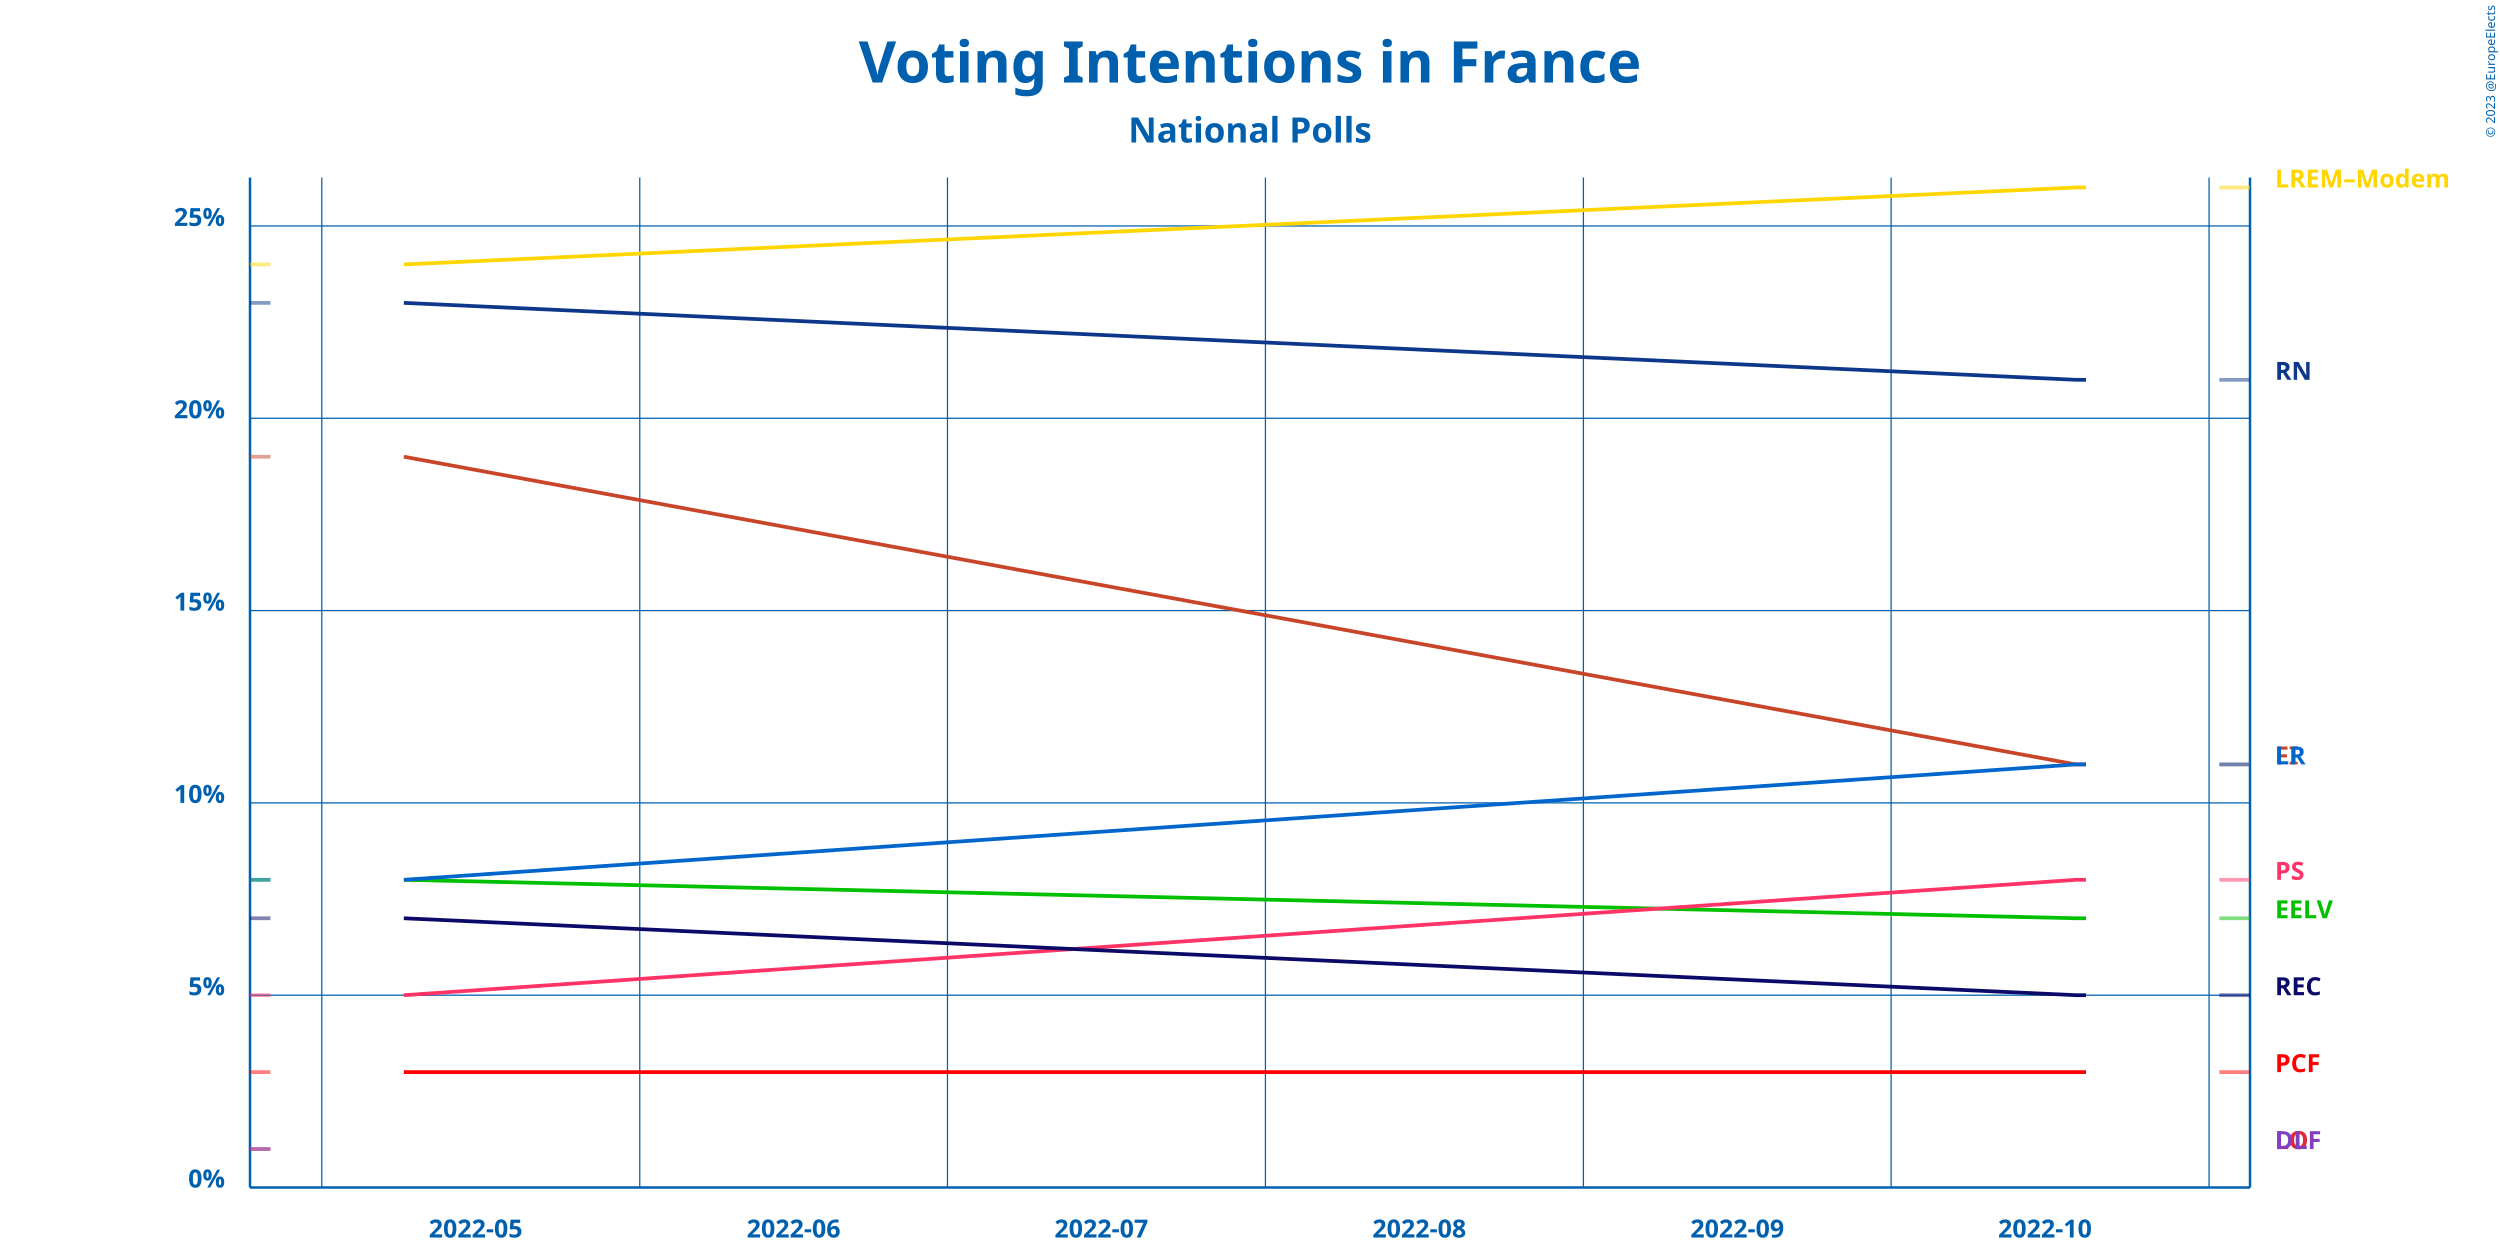
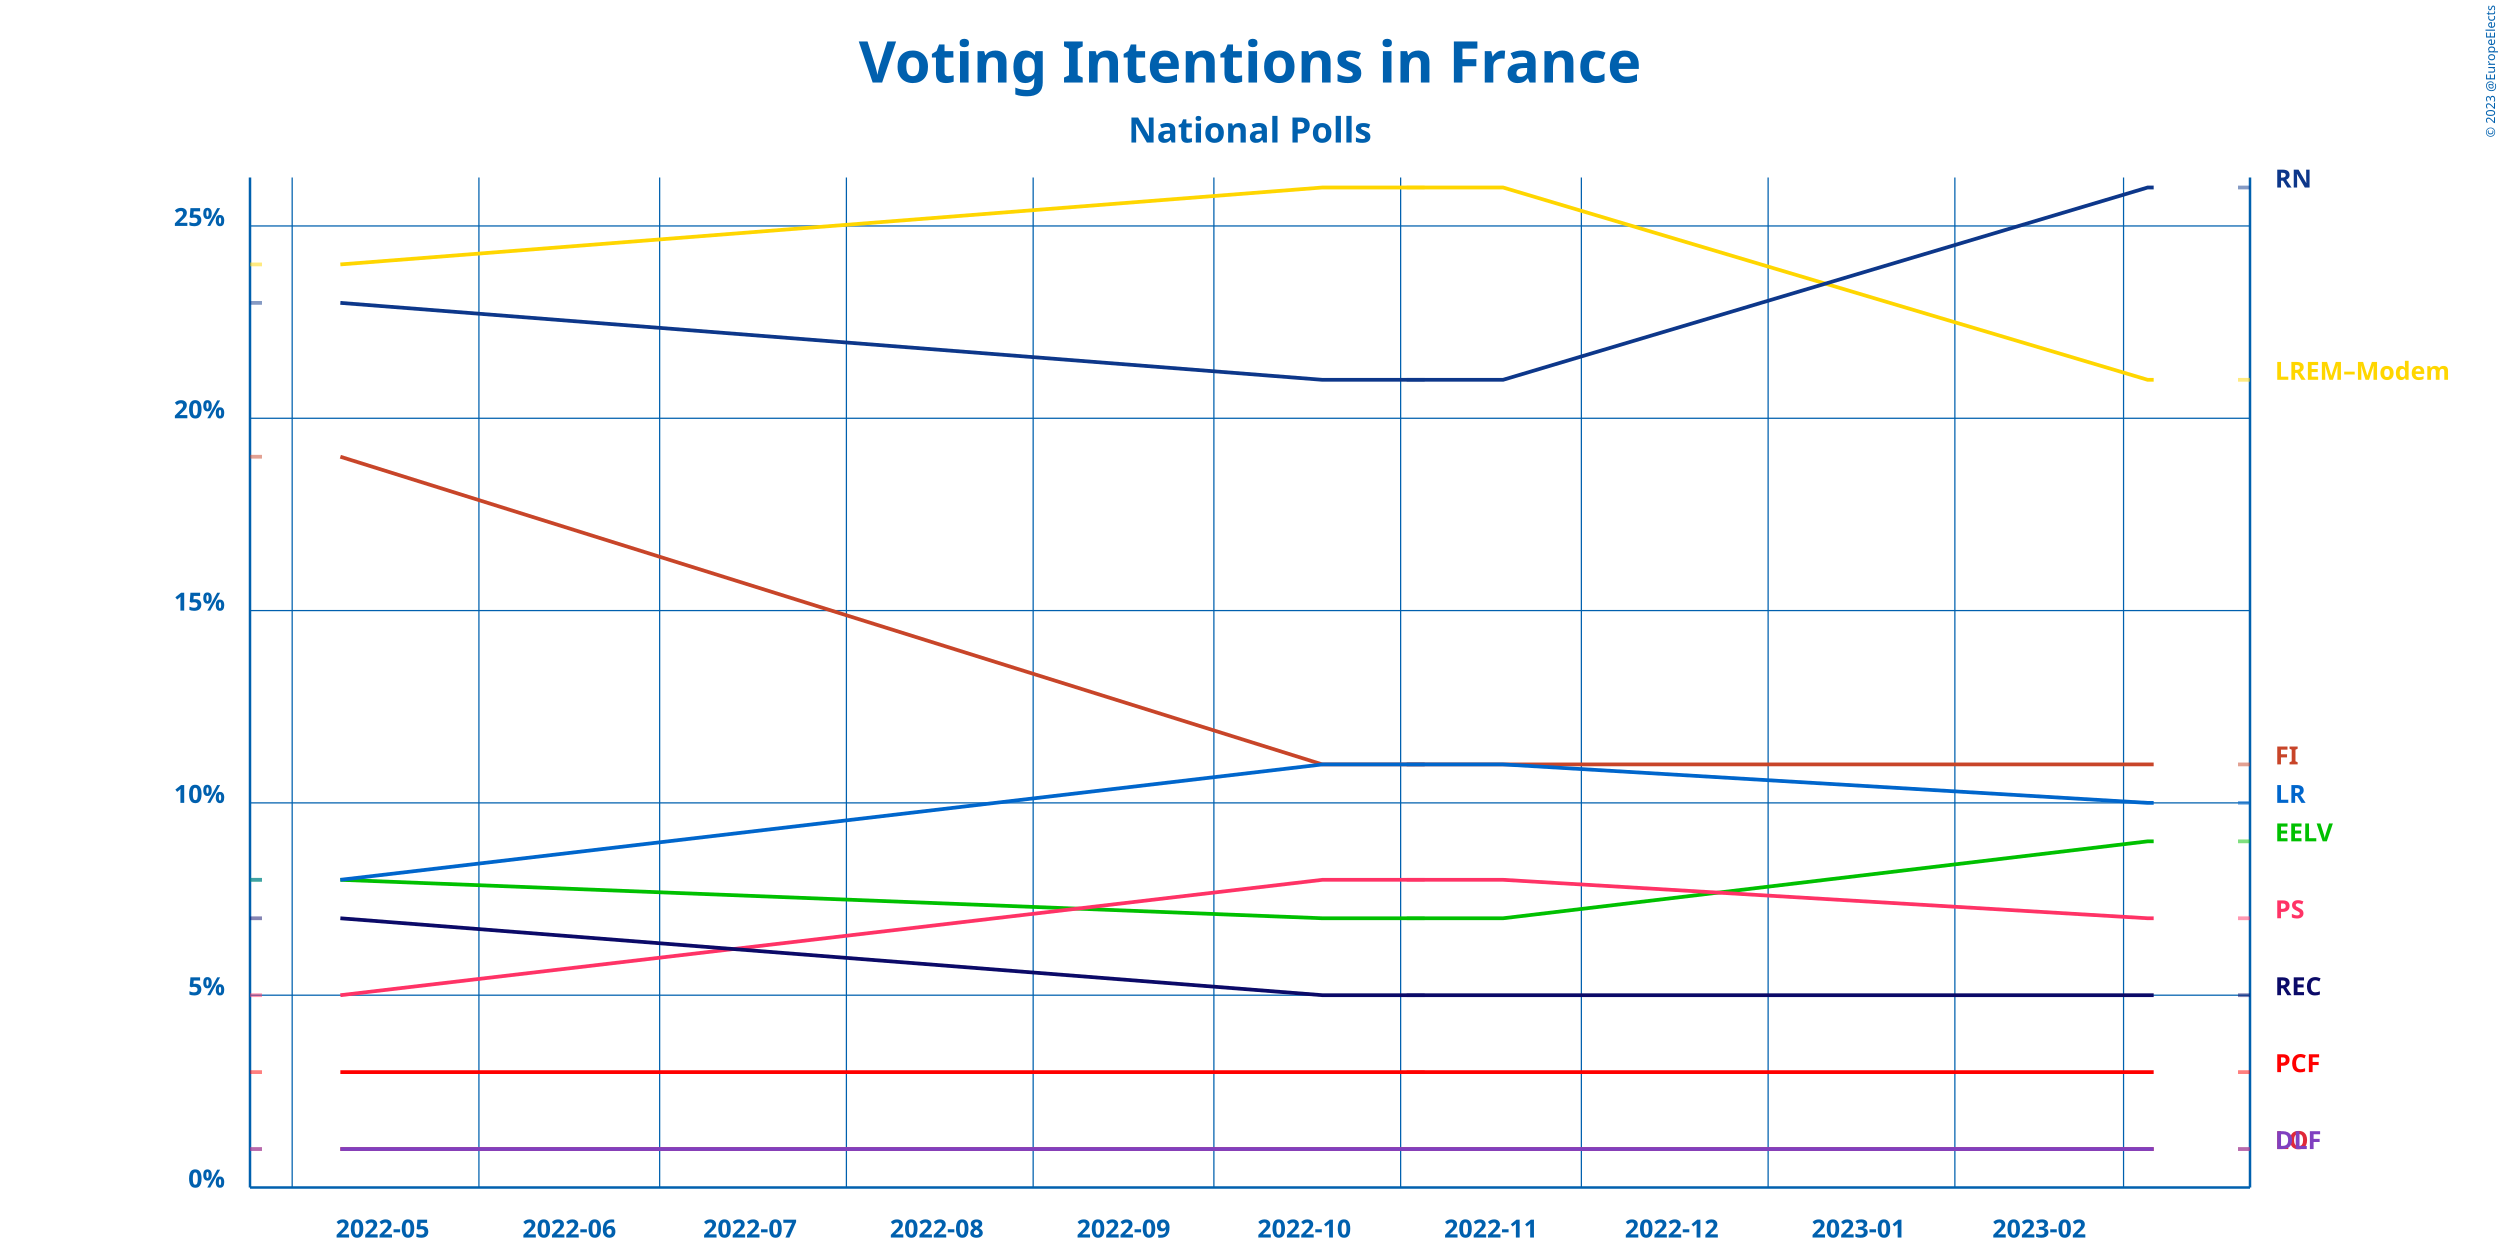
<svg height="1000" width="2000">
  <rect fill="#FFFFFF" height="1000" stroke="none" width="2000" x="0" y="0" />
  <text fill="#0060AE" font-family="'Advent Pro'" font-size="46px" font-style="normal" font-weight="bold" text-align="center" text-anchor="middle" x="1000" y="66">Voting Intentions in France</text>
  <text fill="#0060AE" font-family="'Advent Pro'" font-size="28px" font-style="normal" font-weight="bold" text-align="center" text-anchor="middle" x="1000" y="114">National Polls</text>
  <text fill="#0060AE" font-family="'Advent Pro'" font-size="10px" font-style="normal" font-weight="normal" text-align="center" text-anchor="end" transform="rotate(270)" x="-4" y="1996">© 2023 @EuropeElects</text>
  <g>
    <g>
      <line stroke="#0060AE" stroke-width="2" x1="200.0" x2="1800.0" y1="950.0" y2="950.0" />
      <text fill="#0060AE" font-family="'Advent Pro'" font-size="20px" font-style="normal" font-weight="bold" text-align="center" text-anchor="end" x="180.0" y="950.0">0%</text>
      <line stroke="#0060AE" stroke-width="2" x1="200.0" x2="200.0" y1="950.0" y2="142.0" />
      <line stroke="#0060AE" stroke-width="2" x1="1800.0" x2="1800.0" y1="950.0" y2="142.0" />
-       <line stroke="#0060AE" stroke-width="1" x1="257.439" x2="257.439" y1="950.0" y2="142.0" />
-       <text fill="#0060AE" font-family="'Advent Pro'" font-size="20px" font-style="normal" font-weight="bold" text-align="center" text-anchor="middle" x="380.522" y="990.0">2022-05</text>
-       <line stroke="#0060AE" stroke-width="1" x1="511.811" x2="511.811" y1="950.0" y2="142.0" />
-       <text fill="#0060AE" font-family="'Advent Pro'" font-size="20px" font-style="normal" font-weight="bold" text-align="center" text-anchor="middle" x="634.894" y="990.0">2022-06</text>
-       <line stroke="#0060AE" stroke-width="1" x1="757.977" x2="757.977" y1="950.0" y2="142.0" />
-       <text fill="#0060AE" font-family="'Advent Pro'" font-size="20px" font-style="normal" font-weight="bold" text-align="center" text-anchor="middle" x="881.061" y="990.0">2022-07</text>
-       <line stroke="#0060AE" stroke-width="1" x1="1012.349" x2="1012.349" y1="950.0" y2="142.0" />
-       <text fill="#0060AE" font-family="'Advent Pro'" font-size="20px" font-style="normal" font-weight="bold" text-align="center" text-anchor="middle" x="1135.433" y="990.0">2022-08</text>
-       <line stroke="#0060AE" stroke-width="1" x1="1266.721" x2="1266.721" y1="950.0" y2="142.0" />
-       <text fill="#0060AE" font-family="'Advent Pro'" font-size="20px" font-style="normal" font-weight="bold" text-align="center" text-anchor="middle" x="1389.805" y="990.0">2022-09</text>
-       <line stroke="#0060AE" stroke-width="1" x1="1512.888" x2="1512.888" y1="950.0" y2="142.0" />
-       <text fill="#0060AE" font-family="'Advent Pro'" font-size="20px" font-style="normal" font-weight="bold" text-align="center" text-anchor="middle" x="1635.971" y="990.0">2022-10</text>
-       <line stroke="#0060AE" stroke-width="1" x1="1767.26" x2="1767.26" y1="950.0" y2="142.0" />
+       <line stroke="#0060AE" stroke-width="1" x1="233.736" x2="233.736" y1="950.0" y2="142.0" />
+       <text fill="#0060AE" font-family="'Advent Pro'" font-size="20px" font-style="normal" font-weight="bold" text-align="center" text-anchor="middle" x="306.027" y="990.0">2022-05</text>
+       <line stroke="#0060AE" stroke-width="1" x1="383.138" x2="383.138" y1="950.0" y2="142.0" />
+       <text fill="#0060AE" font-family="'Advent Pro'" font-size="20px" font-style="normal" font-weight="bold" text-align="center" text-anchor="middle" x="455.429" y="990.0">2022-06</text>
+       <line stroke="#0060AE" stroke-width="1" x1="527.721" x2="527.721" y1="950.0" y2="142.0" />
+       <text fill="#0060AE" font-family="'Advent Pro'" font-size="20px" font-style="normal" font-weight="bold" text-align="center" text-anchor="middle" x="600.012" y="990.0">2022-07</text>
+       <line stroke="#0060AE" stroke-width="1" x1="677.123" x2="677.123" y1="950.0" y2="142.0" />
+       <text fill="#0060AE" font-family="'Advent Pro'" font-size="20px" font-style="normal" font-weight="bold" text-align="center" text-anchor="middle" x="749.414" y="990.0">2022-08</text>
+       <line stroke="#0060AE" stroke-width="1" x1="826.525" x2="826.525" y1="950.0" y2="142.0" />
+       <text fill="#0060AE" font-family="'Advent Pro'" font-size="20px" font-style="normal" font-weight="bold" text-align="center" text-anchor="middle" x="898.816" y="990.0">2022-09</text>
+       <line stroke="#0060AE" stroke-width="1" x1="971.108" x2="971.108" y1="950.0" y2="142.0" />
+       <text fill="#0060AE" font-family="'Advent Pro'" font-size="20px" font-style="normal" font-weight="bold" text-align="center" text-anchor="middle" x="1043.399" y="990.0">2022-10</text>
+       <line stroke="#0060AE" stroke-width="1" x1="1120.51" x2="1120.51" y1="950.0" y2="142.0" />
+       <text fill="#0060AE" font-family="'Advent Pro'" font-size="20px" font-style="normal" font-weight="bold" text-align="center" text-anchor="middle" x="1192.801" y="990.0">2022-11</text>
+       <line stroke="#0060AE" stroke-width="1" x1="1265.092" x2="1265.092" y1="950.0" y2="142.0" />
+       <text fill="#0060AE" font-family="'Advent Pro'" font-size="20px" font-style="normal" font-weight="bold" text-align="center" text-anchor="middle" x="1337.384" y="990.0">2022-12</text>
+       <line stroke="#0060AE" stroke-width="1" x1="1414.494" x2="1414.494" y1="950.0" y2="142.0" />
+       <text fill="#0060AE" font-family="'Advent Pro'" font-size="20px" font-style="normal" font-weight="bold" text-align="center" text-anchor="middle" x="1486.786" y="990.0">2023-01</text>
+       <line stroke="#0060AE" stroke-width="1" x1="1563.897" x2="1563.897" y1="950.0" y2="142.0" />
+       <text fill="#0060AE" font-family="'Advent Pro'" font-size="20px" font-style="normal" font-weight="bold" text-align="center" text-anchor="middle" x="1631.368" y="990.0">2023-02</text>
+       <line stroke="#0060AE" stroke-width="1" x1="1698.84" x2="1698.84" y1="950.0" y2="142.0" />
      <line stroke="#0060AE" stroke-width="1" x1="200.0" x2="1800.0" y1="796.154" y2="796.154" />
      <text fill="#0060AE" font-family="'Advent Pro'" font-size="20px" font-style="normal" font-weight="bold" text-align="center" text-anchor="end" x="180.0" y="796.154">5%</text>
      <line stroke="#0060AE" stroke-width="1" x1="200.0" x2="1800.0" y1="642.308" y2="642.308" />
      <text fill="#0060AE" font-family="'Advent Pro'" font-size="20px" font-style="normal" font-weight="bold" text-align="center" text-anchor="end" x="180.0" y="642.308">10%</text>
      <line stroke="#0060AE" stroke-width="1" x1="200.0" x2="1800.0" y1="488.462" y2="488.462" />
      <text fill="#0060AE" font-family="'Advent Pro'" font-size="20px" font-style="normal" font-weight="bold" text-align="center" text-anchor="end" x="180.0" y="488.462">15%</text>
      <line stroke="#0060AE" stroke-width="1" x1="200.0" x2="1800.0" y1="334.615" y2="334.615" />
      <text fill="#0060AE" font-family="'Advent Pro'" font-size="20px" font-style="normal" font-weight="bold" text-align="center" text-anchor="end" x="180.0" y="334.615">20%</text>
      <line stroke="#0060AE" stroke-width="1" x1="200.0" x2="1800.0" y1="180.769" y2="180.769" />
      <text fill="#0060AE" font-family="'Advent Pro'" font-size="20px" font-style="normal" font-weight="bold" text-align="center" text-anchor="end" x="180.0" y="180.769">25%</text>
    </g>
    <g>
-       <line stroke="#FF0000" stroke-opacity="0.5" stroke-width="3" x1="1775.465" x2="1800.0" y1="857.692" y2="857.692" />
-       <line stroke="#C84529" stroke-opacity="0.5" stroke-width="3" x1="1775.465" x2="1800.0" y1="611.538" y2="611.538" />
-       <line stroke="#00C000" stroke-opacity="0.5" stroke-width="3" x1="1775.465" x2="1800.0" y1="734.615" y2="734.615" />
-       <line stroke="#FF3366" stroke-opacity="0.5" stroke-width="3" x1="1775.465" x2="1800.0" y1="703.846" y2="703.846" />
-       <line stroke="#FFD600" stroke-opacity="0.5" stroke-width="3" x1="1775.465" x2="1800.0" y1="150.0" y2="150.0" />
-       <line stroke="#0066CC" stroke-opacity="0.5" stroke-width="3" x1="1775.465" x2="1800.0" y1="611.538" y2="611.538" />
-       <line stroke="#0D378A" stroke-opacity="0.5" stroke-width="3" x1="1775.465" x2="1800.0" y1="303.846" y2="303.846" />
-       <line stroke="#0B0A68" stroke-opacity="0.5" stroke-width="3" x1="1775.465" x2="1800.0" y1="796.154" y2="796.154" />
-       <line stroke="#E02839" stroke-opacity="0.5" stroke-width="3" x1="200.0" x2="216.329" y1="919.231" y2="919.231" />
-       <line stroke="#FF0000" stroke-opacity="0.5" stroke-width="3" x1="200.0" x2="216.329" y1="857.692" y2="857.692" />
-       <line stroke="#C84529" stroke-opacity="0.5" stroke-width="3" x1="200.0" x2="216.329" y1="365.385" y2="365.385" />
-       <line stroke="#00C000" stroke-opacity="0.5" stroke-width="3" x1="200.0" x2="216.329" y1="703.846" y2="703.846" />
-       <line stroke="#FF3366" stroke-opacity="0.5" stroke-width="3" x1="200.0" x2="216.329" y1="796.154" y2="796.154" />
-       <line stroke="#FFD600" stroke-opacity="0.5" stroke-width="3" x1="200.0" x2="216.329" y1="211.538" y2="211.538" />
-       <line stroke="#0066CC" stroke-opacity="0.5" stroke-width="3" x1="200.0" x2="216.329" y1="703.846" y2="703.846" />
-       <line stroke="#8040C0" stroke-opacity="0.5" stroke-width="3" x1="200.0" x2="216.329" y1="919.231" y2="919.231" />
-       <line stroke="#0D378A" stroke-opacity="0.5" stroke-width="3" x1="200.0" x2="216.329" y1="242.308" y2="242.308" />
-       <line stroke="#0B0A68" stroke-opacity="0.5" stroke-width="3" x1="200.0" x2="216.329" y1="734.615" y2="734.615" />
-       <line stroke-opacity="0.5" stroke-width="3" x1="200.0" x2="216.329" y1="919.231" y2="919.231" />
+       <line stroke="#E02839" stroke-opacity="0.5" stroke-width="3" x1="1790.409" x2="1800.0" y1="919.231" y2="919.231" />
+       <line stroke="#FF0000" stroke-opacity="0.5" stroke-width="3" x1="1790.409" x2="1800.0" y1="857.692" y2="857.692" />
+       <line stroke="#C84529" stroke-opacity="0.5" stroke-width="3" x1="1790.409" x2="1800.0" y1="611.538" y2="611.538" />
+       <line stroke="#00C000" stroke-opacity="0.5" stroke-width="3" x1="1790.409" x2="1800.0" y1="673.077" y2="673.077" />
+       <line stroke="#FF3366" stroke-opacity="0.5" stroke-width="3" x1="1790.409" x2="1800.0" y1="734.615" y2="734.615" />
+       <line stroke="#FFD600" stroke-opacity="0.5" stroke-width="3" x1="1790.409" x2="1800.0" y1="303.846" y2="303.846" />
+       <line stroke="#0066CC" stroke-opacity="0.5" stroke-width="3" x1="1790.409" x2="1800.0" y1="642.308" y2="642.308" />
+       <line stroke="#8040C0" stroke-opacity="0.5" stroke-width="3" x1="1790.409" x2="1800.0" y1="919.231" y2="919.231" />
+       <line stroke="#0D378A" stroke-opacity="0.5" stroke-width="3" x1="1790.409" x2="1800.0" y1="150.0" y2="150.0" />
+       <line stroke="#0B0A68" stroke-opacity="0.5" stroke-width="3" x1="1790.409" x2="1800.0" y1="796.154" y2="796.154" />
+       <line stroke="#FF0000" stroke-opacity="0.5" stroke-width="3" x1="1125.329" x2="1139.739" y1="857.692" y2="857.692" />
+       <line stroke="#C84529" stroke-opacity="0.5" stroke-width="3" x1="1125.329" x2="1139.739" y1="611.538" y2="611.538" />
+       <line stroke="#00C000" stroke-opacity="0.5" stroke-width="3" x1="1125.329" x2="1139.739" y1="734.615" y2="734.615" />
+       <line stroke="#FF3366" stroke-opacity="0.5" stroke-width="3" x1="1125.329" x2="1139.739" y1="703.846" y2="703.846" />
+       <line stroke="#FFD600" stroke-opacity="0.5" stroke-width="3" x1="1125.329" x2="1139.739" y1="150.0" y2="150.0" />
+       <line stroke="#0066CC" stroke-opacity="0.5" stroke-width="3" x1="1125.329" x2="1139.739" y1="611.538" y2="611.538" />
+       <line stroke="#0D378A" stroke-opacity="0.5" stroke-width="3" x1="1125.329" x2="1139.739" y1="303.846" y2="303.846" />
+       <line stroke="#0B0A68" stroke-opacity="0.5" stroke-width="3" x1="1125.329" x2="1139.739" y1="796.154" y2="796.154" />
+       <line stroke="#E02839" stroke-opacity="0.5" stroke-width="3" x1="200.0" x2="209.591" y1="919.231" y2="919.231" />
+       <line stroke="#FF0000" stroke-opacity="0.5" stroke-width="3" x1="200.0" x2="209.591" y1="857.692" y2="857.692" />
+       <line stroke="#C84529" stroke-opacity="0.5" stroke-width="3" x1="200.0" x2="209.591" y1="365.385" y2="365.385" />
+       <line stroke="#00C000" stroke-opacity="0.5" stroke-width="3" x1="200.0" x2="209.591" y1="703.846" y2="703.846" />
+       <line stroke="#FF3366" stroke-opacity="0.5" stroke-width="3" x1="200.0" x2="209.591" y1="796.154" y2="796.154" />
+       <line stroke="#FFD600" stroke-opacity="0.5" stroke-width="3" x1="200.0" x2="209.591" y1="211.538" y2="211.538" />
+       <line stroke="#0066CC" stroke-opacity="0.5" stroke-width="3" x1="200.0" x2="209.591" y1="703.846" y2="703.846" />
+       <line stroke="#8040C0" stroke-opacity="0.5" stroke-width="3" x1="200.0" x2="209.591" y1="919.231" y2="919.231" />
+       <line stroke="#0D378A" stroke-opacity="0.5" stroke-width="3" x1="200.0" x2="209.591" y1="242.308" y2="242.308" />
+       <line stroke="#0B0A68" stroke-opacity="0.5" stroke-width="3" x1="200.0" x2="209.591" y1="734.615" y2="734.615" />
+       <line stroke-opacity="0.5" stroke-width="3" x1="200.0" x2="209.591" y1="919.231" y2="919.231" />
    </g>
    <g>
-       <polyline fill="none" points="323.083,919.231" stroke="#E02839" stroke-width="3" />
+       <polyline fill="none" points="272.291,919.231                                                                                                                                                                                                                                                                                                            1718.118,919.231 1722.937,919.231" stroke="#E02839" stroke-width="3" />
      <text fill="#E02839" font-family="'Advent Pro'" font-size="20px" font-style="normal" font-weight="bold" text-align="center" text-anchor="start" x="1820.0" y="919.231">LO</text>
-       <polyline fill="none" points="323.083,857.692                                                                                                                                                                   1660.588,857.692 1668.793,857.692" stroke="#FF0000" stroke-width="3" />
+       <polyline fill="none" points="272.291,857.692                                                                                                                                                                   1057.857,857.692 1062.677,857.692 1067.496,857.692 1072.315,857.692 1077.135,857.692 1081.954,857.692 1086.774,857.692 1091.593,857.692 1096.413,857.692 1101.232,857.692 1106.051,857.692 1110.871,857.692 1115.69,857.692 1120.51,857.692 1125.329,857.692 1130.148,857.692 1134.968,857.692 1139.787,857.692 1144.607,857.692 1149.426,857.692 1154.246,857.692 1159.065,857.692 1163.884,857.692 1168.704,857.692 1173.523,857.692 1178.343,857.692 1183.162,857.692 1187.982,857.692 1192.801,857.692 1197.62,857.692 1202.44,857.692                                                                                                           1718.118,857.692 1722.937,857.692" stroke="#FF0000" stroke-width="3" />
      <text fill="#FF0000" font-family="'Advent Pro'" font-size="20px" font-style="normal" font-weight="bold" text-align="center" text-anchor="start" x="1820.0" y="857.692">PCF</text>
-       <polyline fill="none" points="323.083,365.385                                                                                                                                                                   1660.588,611.538 1668.793,611.538" stroke="#C84529" stroke-width="3" />
+       <polyline fill="none" points="272.291,365.385                                                                                                                                                                   1057.857,611.538 1062.677,611.538 1067.496,611.538 1072.315,611.538 1077.135,611.538 1081.954,611.538 1086.774,611.538 1091.593,611.538 1096.413,611.538 1101.232,611.538 1106.051,611.538 1110.871,611.538 1115.69,611.538 1120.51,611.538 1125.329,611.538 1130.148,611.538 1134.968,611.538 1139.787,611.538 1144.607,611.538 1149.426,611.538 1154.246,611.538 1159.065,611.538 1163.884,611.538 1168.704,611.538 1173.523,611.538 1178.343,611.538 1183.162,611.538 1187.982,611.538 1192.801,611.538 1197.62,611.538 1202.44,611.538                                                                                                           1718.118,611.538 1722.937,611.538" stroke="#C84529" stroke-width="3" />
      <text fill="#C84529" font-family="'Advent Pro'" font-size="20px" font-style="normal" font-weight="bold" text-align="center" text-anchor="start" x="1820.0" y="611.538">FI</text>
-       <polyline fill="none" points="323.083,703.846                                                                                                                                                                   1660.588,734.615 1668.793,734.615" stroke="#00C000" stroke-width="3" />
-       <text fill="#00C000" font-family="'Advent Pro'" font-size="20px" font-style="normal" font-weight="bold" text-align="center" text-anchor="start" x="1820.0" y="734.615">EELV</text>
-       <polyline fill="none" points="323.083,796.154                                                                                                                                                                   1660.588,703.846 1668.793,703.846" stroke="#FF3366" stroke-width="3" />
-       <text fill="#FF3366" font-family="'Advent Pro'" font-size="20px" font-style="normal" font-weight="bold" text-align="center" text-anchor="start" x="1820.0" y="703.846">PS</text>
-       <polyline fill="none" points="323.083,211.538                                                                                                                                                                   1660.588,150.0 1668.793,150.0" stroke="#FFD600" stroke-width="3" />
-       <text fill="#FFD600" font-family="'Advent Pro'" font-size="20px" font-style="normal" font-weight="bold" text-align="center" text-anchor="start" x="1820.0" y="150.0">LREM–Modem</text>
-       <polyline fill="none" points="323.083,703.846                                                                                                                                                                   1660.588,611.538 1668.793,611.538" stroke="#0066CC" stroke-width="3" />
-       <text fill="#0066CC" font-family="'Advent Pro'" font-size="20px" font-style="normal" font-weight="bold" text-align="center" text-anchor="start" x="1820.0" y="611.538">LR</text>
-       <polyline fill="none" points="323.083,919.231" stroke="#8040C0" stroke-width="3" />
+       <polyline fill="none" points="272.291,703.846                                                                                                                                                                   1057.857,734.615 1062.677,734.615 1067.496,734.615 1072.315,734.615 1077.135,734.615 1081.954,734.615 1086.774,734.615 1091.593,734.615 1096.413,734.615 1101.232,734.615 1106.051,734.615 1110.871,734.615 1115.69,734.615 1120.51,734.615 1125.329,734.615 1130.148,734.615 1134.968,734.615 1139.787,734.615 1144.607,734.615 1149.426,734.615 1154.246,734.615 1159.065,734.615 1163.884,734.615 1168.704,734.615 1173.523,734.615 1178.343,734.615 1183.162,734.615 1187.982,734.615 1192.801,734.615 1197.62,734.615 1202.44,734.615                                                                                                           1718.118,673.077 1722.937,673.077" stroke="#00C000" stroke-width="3" />
+       <text fill="#00C000" font-family="'Advent Pro'" font-size="20px" font-style="normal" font-weight="bold" text-align="center" text-anchor="start" x="1820.0" y="673.077">EELV</text>
+       <polyline fill="none" points="272.291,796.154                                                                                                                                                                   1057.857,703.846 1062.677,703.846 1067.496,703.846 1072.315,703.846 1077.135,703.846 1081.954,703.846 1086.774,703.846 1091.593,703.846 1096.413,703.846 1101.232,703.846 1106.051,703.846 1110.871,703.846 1115.69,703.846 1120.51,703.846 1125.329,703.846 1130.148,703.846 1134.968,703.846 1139.787,703.846 1144.607,703.846 1149.426,703.846 1154.246,703.846 1159.065,703.846 1163.884,703.846 1168.704,703.846 1173.523,703.846 1178.343,703.846 1183.162,703.846 1187.982,703.846 1192.801,703.846 1197.62,703.846 1202.44,703.846                                                                                                           1718.118,734.615 1722.937,734.615" stroke="#FF3366" stroke-width="3" />
+       <text fill="#FF3366" font-family="'Advent Pro'" font-size="20px" font-style="normal" font-weight="bold" text-align="center" text-anchor="start" x="1820.0" y="734.615">PS</text>
+       <polyline fill="none" points="272.291,211.538                                                                                                                                                                   1057.857,150.0 1062.677,150.0 1067.496,150.0 1072.315,150.0 1077.135,150.0 1081.954,150.0 1086.774,150.0 1091.593,150.0 1096.413,150.0 1101.232,150.0 1106.051,150.0 1110.871,150.0 1115.69,150.0 1120.51,150.0 1125.329,150.0 1130.148,150.0 1134.968,150.0 1139.787,150.0 1144.607,150.0 1149.426,150.0 1154.246,150.0 1159.065,150.0 1163.884,150.0 1168.704,150.0 1173.523,150.0 1178.343,150.0 1183.162,150.0 1187.982,150.0 1192.801,150.0 1197.62,150.0 1202.44,150.0                                                                                                           1718.118,303.846 1722.937,303.846" stroke="#FFD600" stroke-width="3" />
+       <text fill="#FFD600" font-family="'Advent Pro'" font-size="20px" font-style="normal" font-weight="bold" text-align="center" text-anchor="start" x="1820.0" y="303.846">LREM–Modem</text>
+       <polyline fill="none" points="272.291,703.846                                                                                                                                                                   1057.857,611.538 1062.677,611.538 1067.496,611.538 1072.315,611.538 1077.135,611.538 1081.954,611.538 1086.774,611.538 1091.593,611.538 1096.413,611.538 1101.232,611.538 1106.051,611.538 1110.871,611.538 1115.69,611.538 1120.51,611.538 1125.329,611.538 1130.148,611.538 1134.968,611.538 1139.787,611.538 1144.607,611.538 1149.426,611.538 1154.246,611.538 1159.065,611.538 1163.884,611.538 1168.704,611.538 1173.523,611.538 1178.343,611.538 1183.162,611.538 1187.982,611.538 1192.801,611.538 1197.62,611.538 1202.44,611.538                                                                                                           1718.118,642.308 1722.937,642.308" stroke="#0066CC" stroke-width="3" />
+       <text fill="#0066CC" font-family="'Advent Pro'" font-size="20px" font-style="normal" font-weight="bold" text-align="center" text-anchor="start" x="1820.0" y="642.308">LR</text>
+       <polyline fill="none" points="272.291,919.231                                                                                                                                                                                                                                                                                                            1718.118,919.231 1722.937,919.231" stroke="#8040C0" stroke-width="3" />
      <text fill="#8040C0" font-family="'Advent Pro'" font-size="20px" font-style="normal" font-weight="bold" text-align="center" text-anchor="start" x="1820.0" y="919.231">DLF</text>
-       <polyline fill="none" points="323.083,242.308                                                                                                                                                                   1660.588,303.846 1668.793,303.846" stroke="#0D378A" stroke-width="3" />
-       <text fill="#0D378A" font-family="'Advent Pro'" font-size="20px" font-style="normal" font-weight="bold" text-align="center" text-anchor="start" x="1820.0" y="303.846">RN</text>
-       <polyline fill="none" points="323.083,734.615                                                                                                                                                                   1660.588,796.154 1668.793,796.154" stroke="#0B0A68" stroke-width="3" />
+       <polyline fill="none" points="272.291,242.308                                                                                                                                                                   1057.857,303.846 1062.677,303.846 1067.496,303.846 1072.315,303.846 1077.135,303.846 1081.954,303.846 1086.774,303.846 1091.593,303.846 1096.413,303.846 1101.232,303.846 1106.051,303.846 1110.871,303.846 1115.69,303.846 1120.51,303.846 1125.329,303.846 1130.148,303.846 1134.968,303.846 1139.787,303.846 1144.607,303.846 1149.426,303.846 1154.246,303.846 1159.065,303.846 1163.884,303.846 1168.704,303.846 1173.523,303.846 1178.343,303.846 1183.162,303.846 1187.982,303.846 1192.801,303.846 1197.62,303.846 1202.44,303.846                                                                                                           1718.118,150.0 1722.937,150.0" stroke="#0D378A" stroke-width="3" />
+       <text fill="#0D378A" font-family="'Advent Pro'" font-size="20px" font-style="normal" font-weight="bold" text-align="center" text-anchor="start" x="1820.0" y="150.0">RN</text>
+       <polyline fill="none" points="272.291,734.615                                                                                                                                                                   1057.857,796.154 1062.677,796.154 1067.496,796.154 1072.315,796.154 1077.135,796.154 1081.954,796.154 1086.774,796.154 1091.593,796.154 1096.413,796.154 1101.232,796.154 1106.051,796.154 1110.871,796.154 1115.69,796.154 1120.51,796.154 1125.329,796.154 1130.148,796.154 1134.968,796.154 1139.787,796.154 1144.607,796.154 1149.426,796.154 1154.246,796.154 1159.065,796.154 1163.884,796.154 1168.704,796.154 1173.523,796.154 1178.343,796.154 1183.162,796.154 1187.982,796.154 1192.801,796.154 1197.62,796.154 1202.44,796.154                                                                                                           1718.118,796.154 1722.937,796.154" stroke="#0B0A68" stroke-width="3" />
      <text fill="#0B0A68" font-family="'Advent Pro'" font-size="20px" font-style="normal" font-weight="bold" text-align="center" text-anchor="start" x="1820.0" y="796.154">REC</text>
    </g>
  </g>
</svg>
